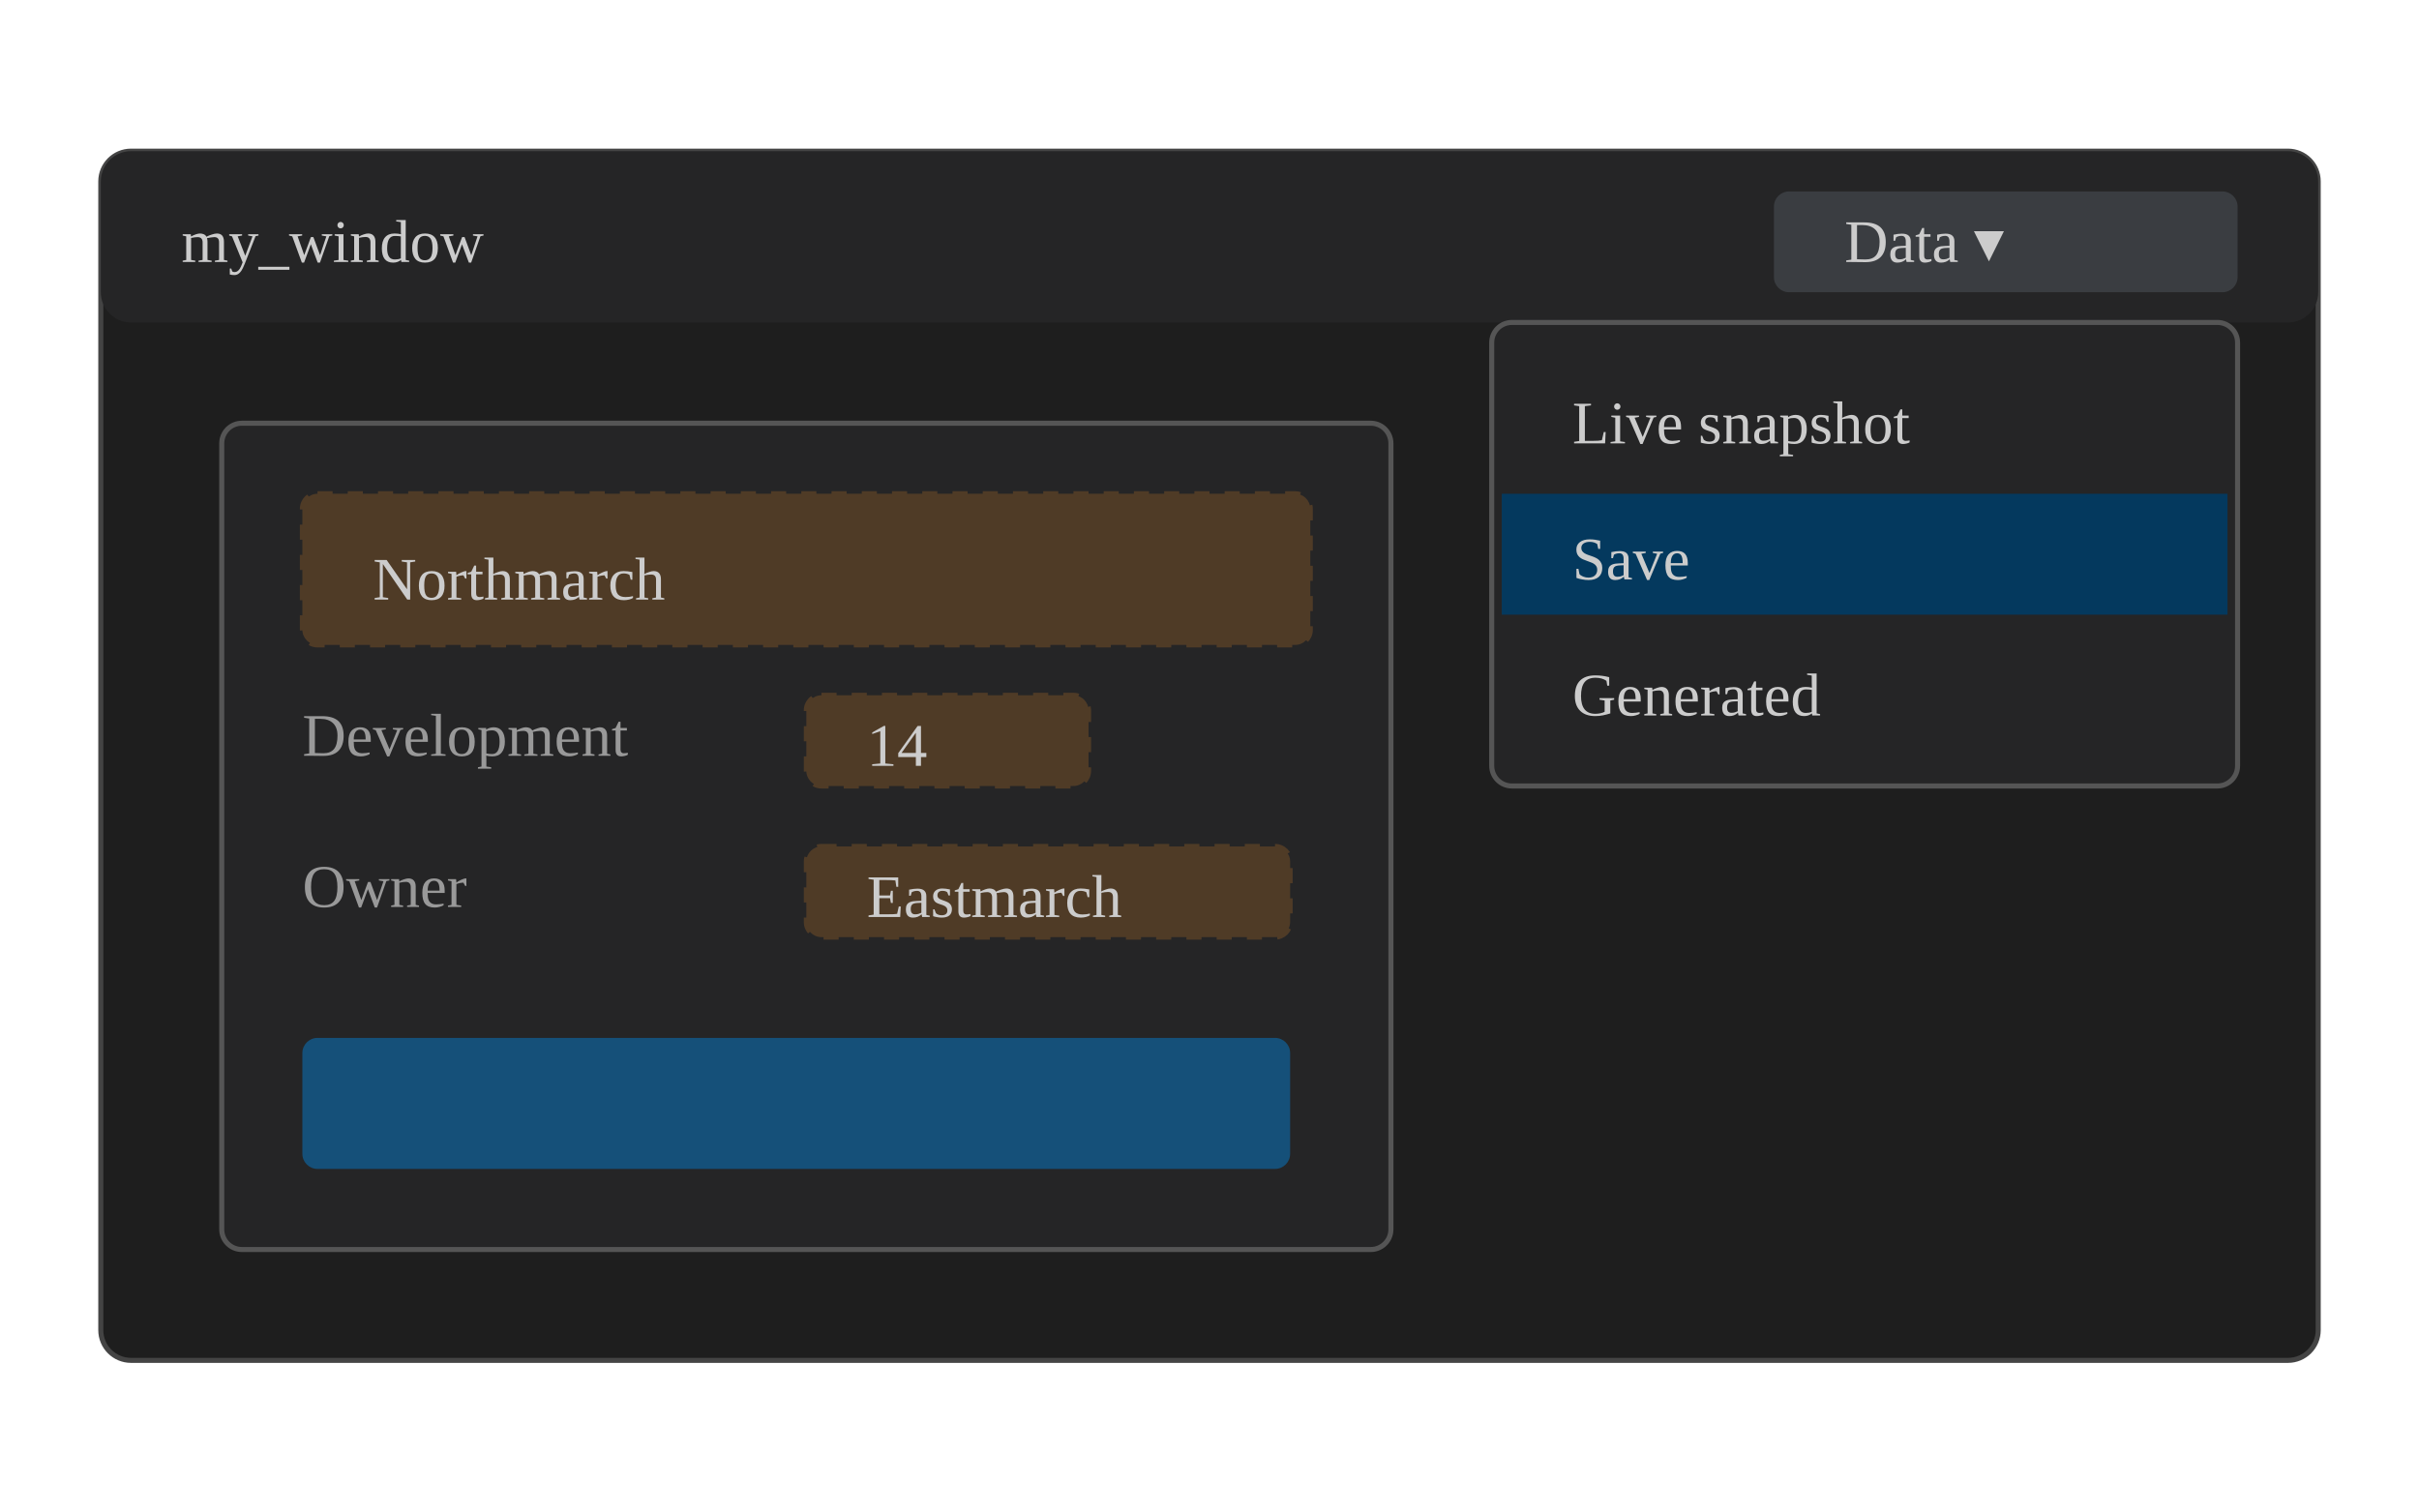
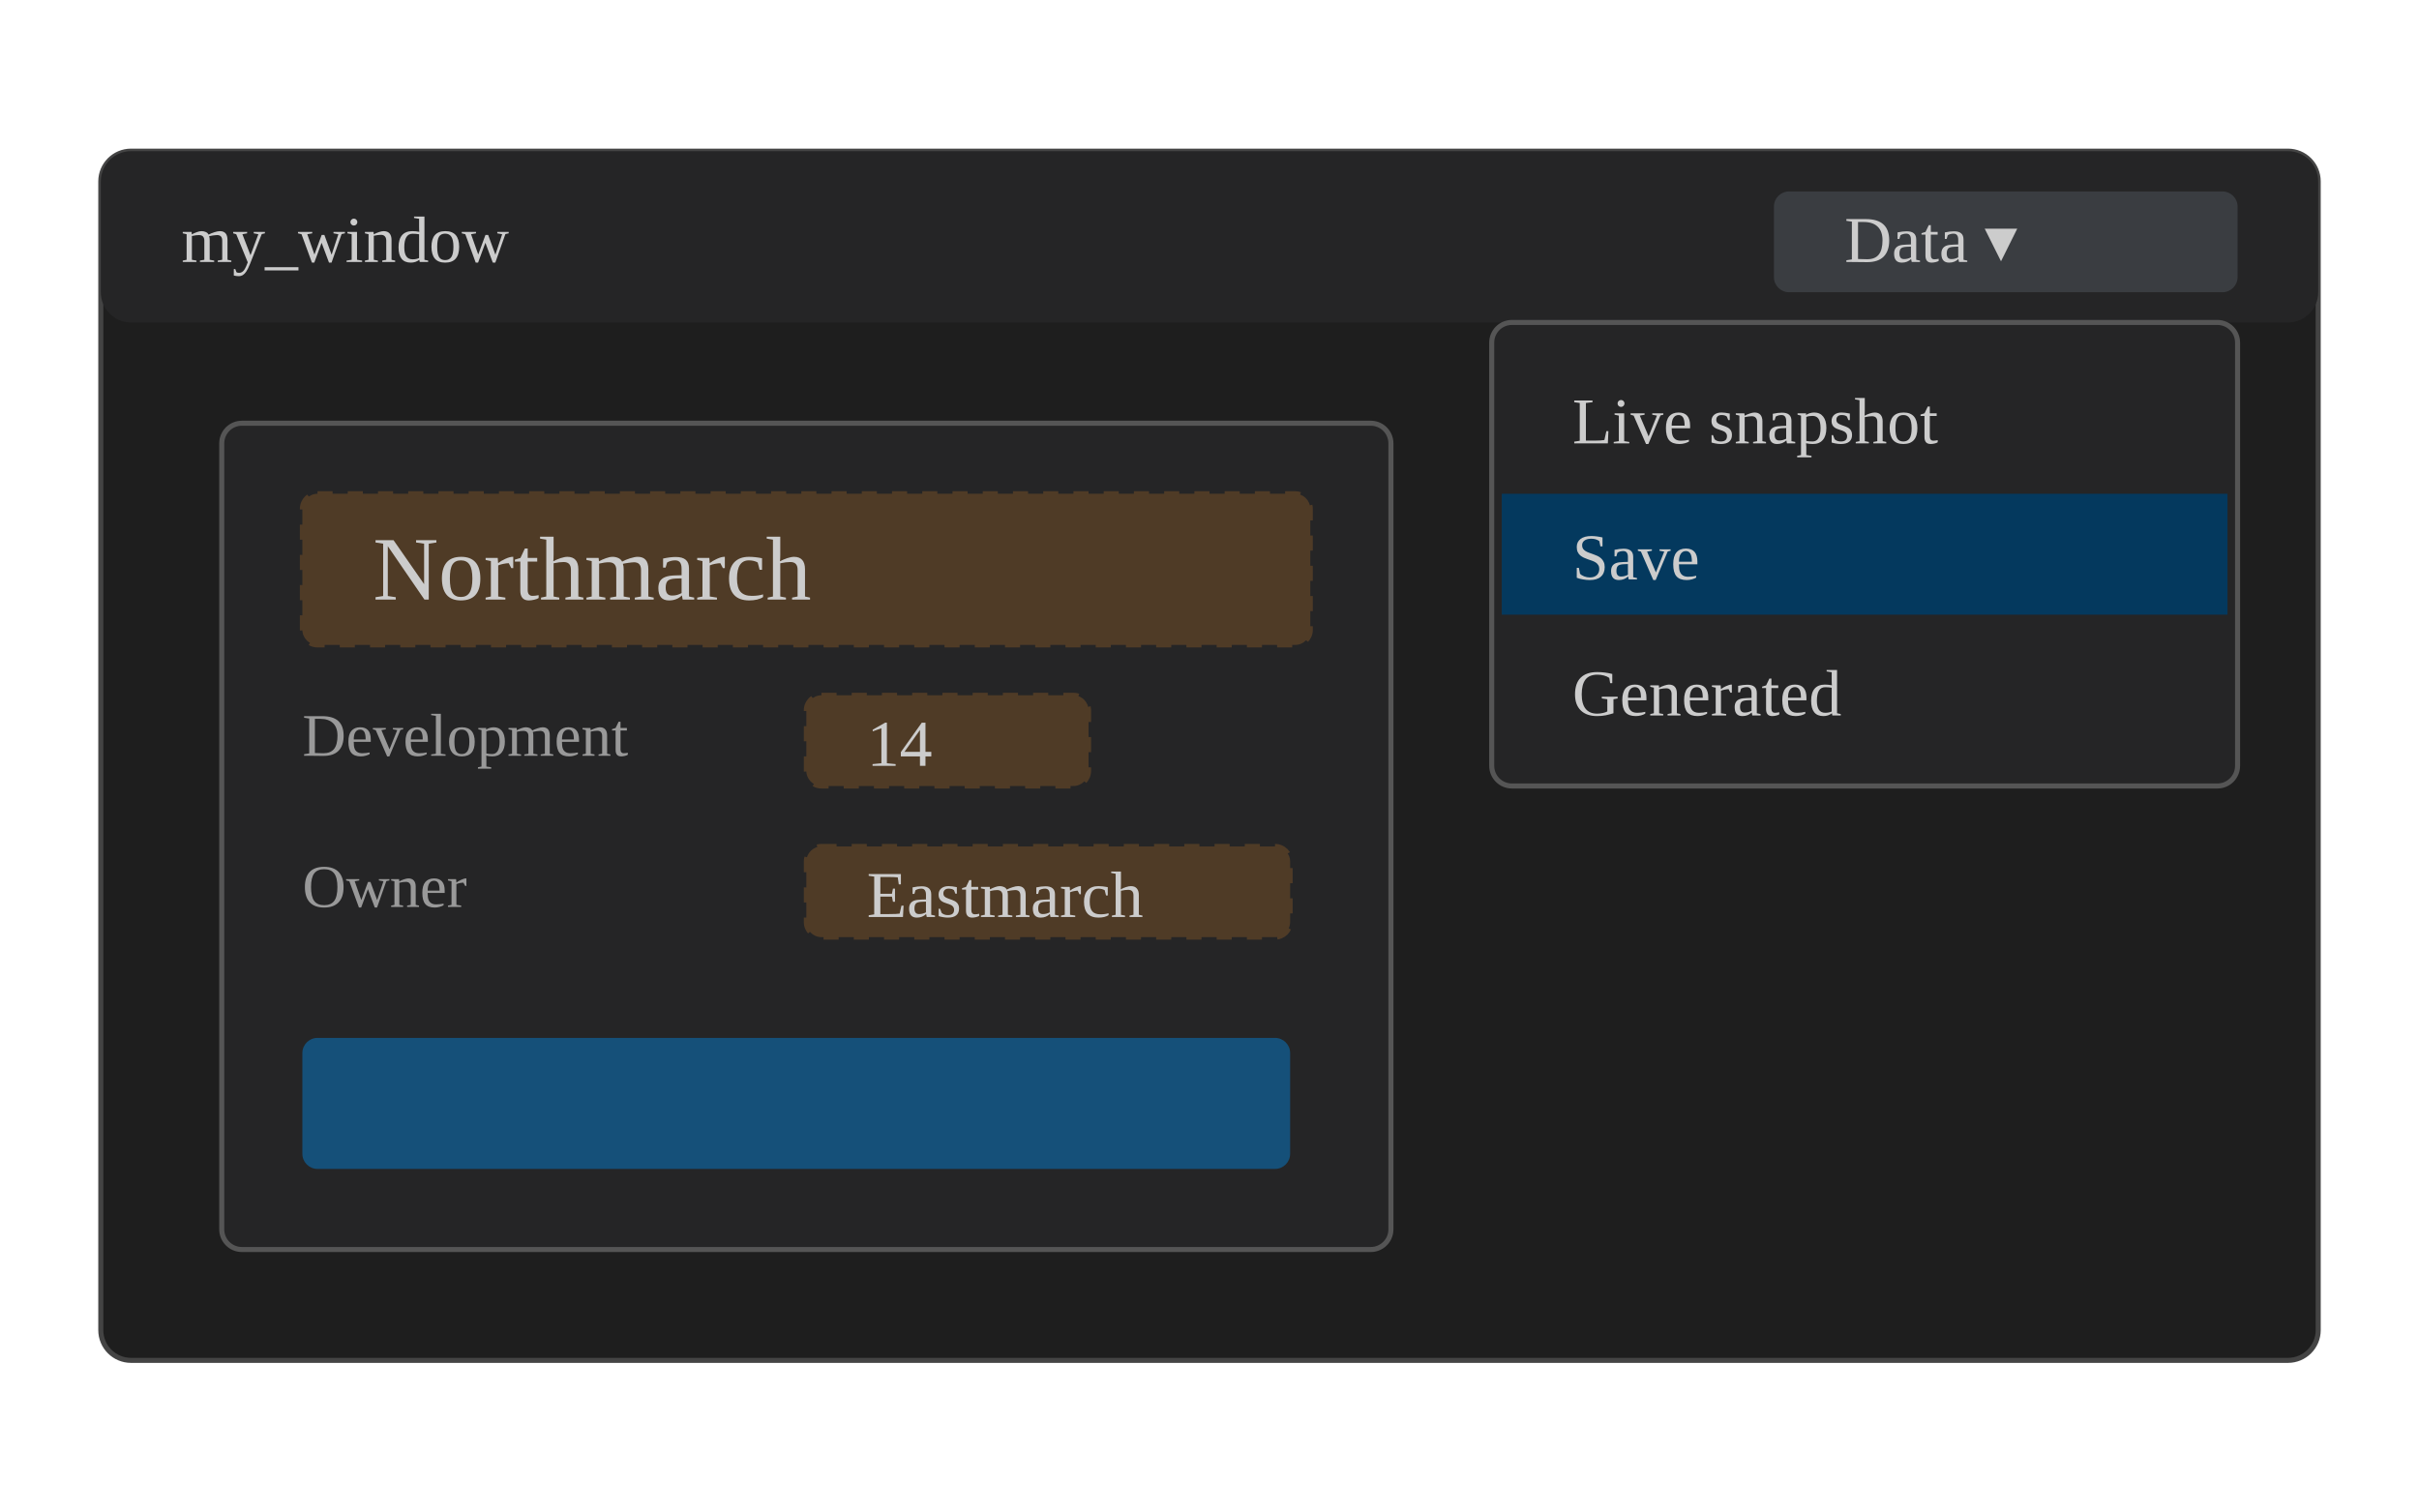
<svg xmlns="http://www.w3.org/2000/svg" viewBox="0 0 480 300" role="img" aria-label="The preview's Data menu fills the texts the game writes, from a live snapshot, a save or generated text">
-   <style>
-     .panel { fill: var(--vscode-editor-background, #1e1e1e); stroke: var(--vscode-panel-border, #444); }
-     .menu { fill: var(--vscode-menu-background, #252526); stroke: var(--vscode-menu-border, #555); }
-     .text { fill: var(--vscode-foreground, #ccc); font: 13px var(--vscode-font-family, sans-serif); }
-     .big { fill: var(--vscode-foreground, #ccc); font: 18px var(--vscode-font-family, sans-serif); }
-     .muted { fill: var(--vscode-descriptionForeground, #999); font: 12px var(--vscode-font-family, sans-serif); }
-     .frame { fill: var(--vscode-editorWidget-background, #252526); stroke: var(--vscode-panel-border, #555); }
-     .filled { fill: #f5922a; opacity: .2; stroke: #f5922a; stroke-dasharray: 3 3; }
-   </style>
-   <rect class="panel" x="20" y="30" width="440" height="240" rx="6" />
+   <rect fill="var(--vscode-editor-background, #1e1e1e)" stroke="var(--vscode-panel-border, #444)" x="20" y="30" width="440" height="240" rx="6" />
  <rect x="20" y="30" width="440" height="34" rx="6" fill="var(--vscode-editorWidget-background, #252526)" />
-   <text class="text" x="36" y="52">my_window</text>
+   <text fill="var(--vscode-foreground, #ccc)" font-size="13" font-family="var(--vscode-font-family, sans-serif)" x="36" y="52">my_window</text>
  <rect x="352" y="38" width="92" height="20" rx="3" fill="var(--vscode-button-secondaryBackground, #3a3d41)" />
-   <text class="text" x="366" y="52">Data ▾</text>
-   <rect class="menu" x="296" y="64" width="148" height="92" rx="4" />
-   <text class="text" x="312" y="88">Live snapshot</text>
+   <text fill="var(--vscode-foreground, #ccc)" font-size="13" font-family="var(--vscode-font-family, sans-serif)" x="366" y="52">Data ▾</text>
+   <rect fill="var(--vscode-menu-background, #252526)" stroke="var(--vscode-menu-border, #555)" x="296" y="64" width="148" height="92" rx="4" />
+   <text fill="var(--vscode-foreground, #ccc)" font-size="13" font-family="var(--vscode-font-family, sans-serif)" x="312" y="88">Live snapshot</text>
  <rect x="298" y="98" width="144" height="24" fill="var(--vscode-list-activeSelectionBackground, #04395e)" />
-   <text class="text" x="312" y="115">Save</text>
-   <text class="text" x="312" y="142">Generated</text>
-   <rect class="frame" x="44" y="84" width="232" height="164" rx="4" />
-   <rect class="filled" x="60" y="98" width="200" height="30" rx="3" />
-   <text class="big" x="74" y="119">Northmarch</text>
-   <text class="muted" x="60" y="150">Development</text>
-   <rect class="filled" x="160" y="138" width="56" height="18" rx="3" />
-   <text class="text" x="172" y="152">14</text>
-   <text class="muted" x="60" y="180">Owner</text>
-   <rect class="filled" x="160" y="168" width="96" height="18" rx="3" />
-   <text class="text" x="172" y="182">Eastmarch</text>
+   <text fill="var(--vscode-foreground, #ccc)" font-size="13" font-family="var(--vscode-font-family, sans-serif)" x="312" y="115">Save</text>
+   <text fill="var(--vscode-foreground, #ccc)" font-size="13" font-family="var(--vscode-font-family, sans-serif)" x="312" y="142">Generated</text>
+   <rect fill="var(--vscode-editorWidget-background, #252526)" stroke="var(--vscode-panel-border, #555)" x="44" y="84" width="232" height="164" rx="4" />
+   <rect fill="#f5922a" opacity=".2" stroke="#f5922a" stroke-dasharray="3 3" x="60" y="98" width="200" height="30" rx="3" />
+   <text fill="var(--vscode-foreground, #ccc)" font-size="18" font-family="var(--vscode-font-family, sans-serif)" x="74" y="119">Northmarch</text>
+   <text fill="var(--vscode-descriptionForeground, #999)" font-size="12" font-family="var(--vscode-font-family, sans-serif)" x="60" y="150">Development</text>
+   <rect fill="#f5922a" opacity=".2" stroke="#f5922a" stroke-dasharray="3 3" x="160" y="138" width="56" height="18" rx="3" />
+   <text fill="var(--vscode-foreground, #ccc)" font-size="13" font-family="var(--vscode-font-family, sans-serif)" x="172" y="152">14</text>
+   <text fill="var(--vscode-descriptionForeground, #999)" font-size="12" font-family="var(--vscode-font-family, sans-serif)" x="60" y="180">Owner</text>
+   <rect fill="#f5922a" opacity=".2" stroke="#f5922a" stroke-dasharray="3 3" x="160" y="168" width="96" height="18" rx="3" />
+   <text fill="var(--vscode-foreground, #ccc)" font-size="13" font-family="var(--vscode-font-family, sans-serif)" x="172" y="182">Eastmarch</text>
  <rect x="60" y="206" width="196" height="26" rx="3" fill="var(--vscode-button-background, #0e639c)" opacity=".7" />
</svg>
